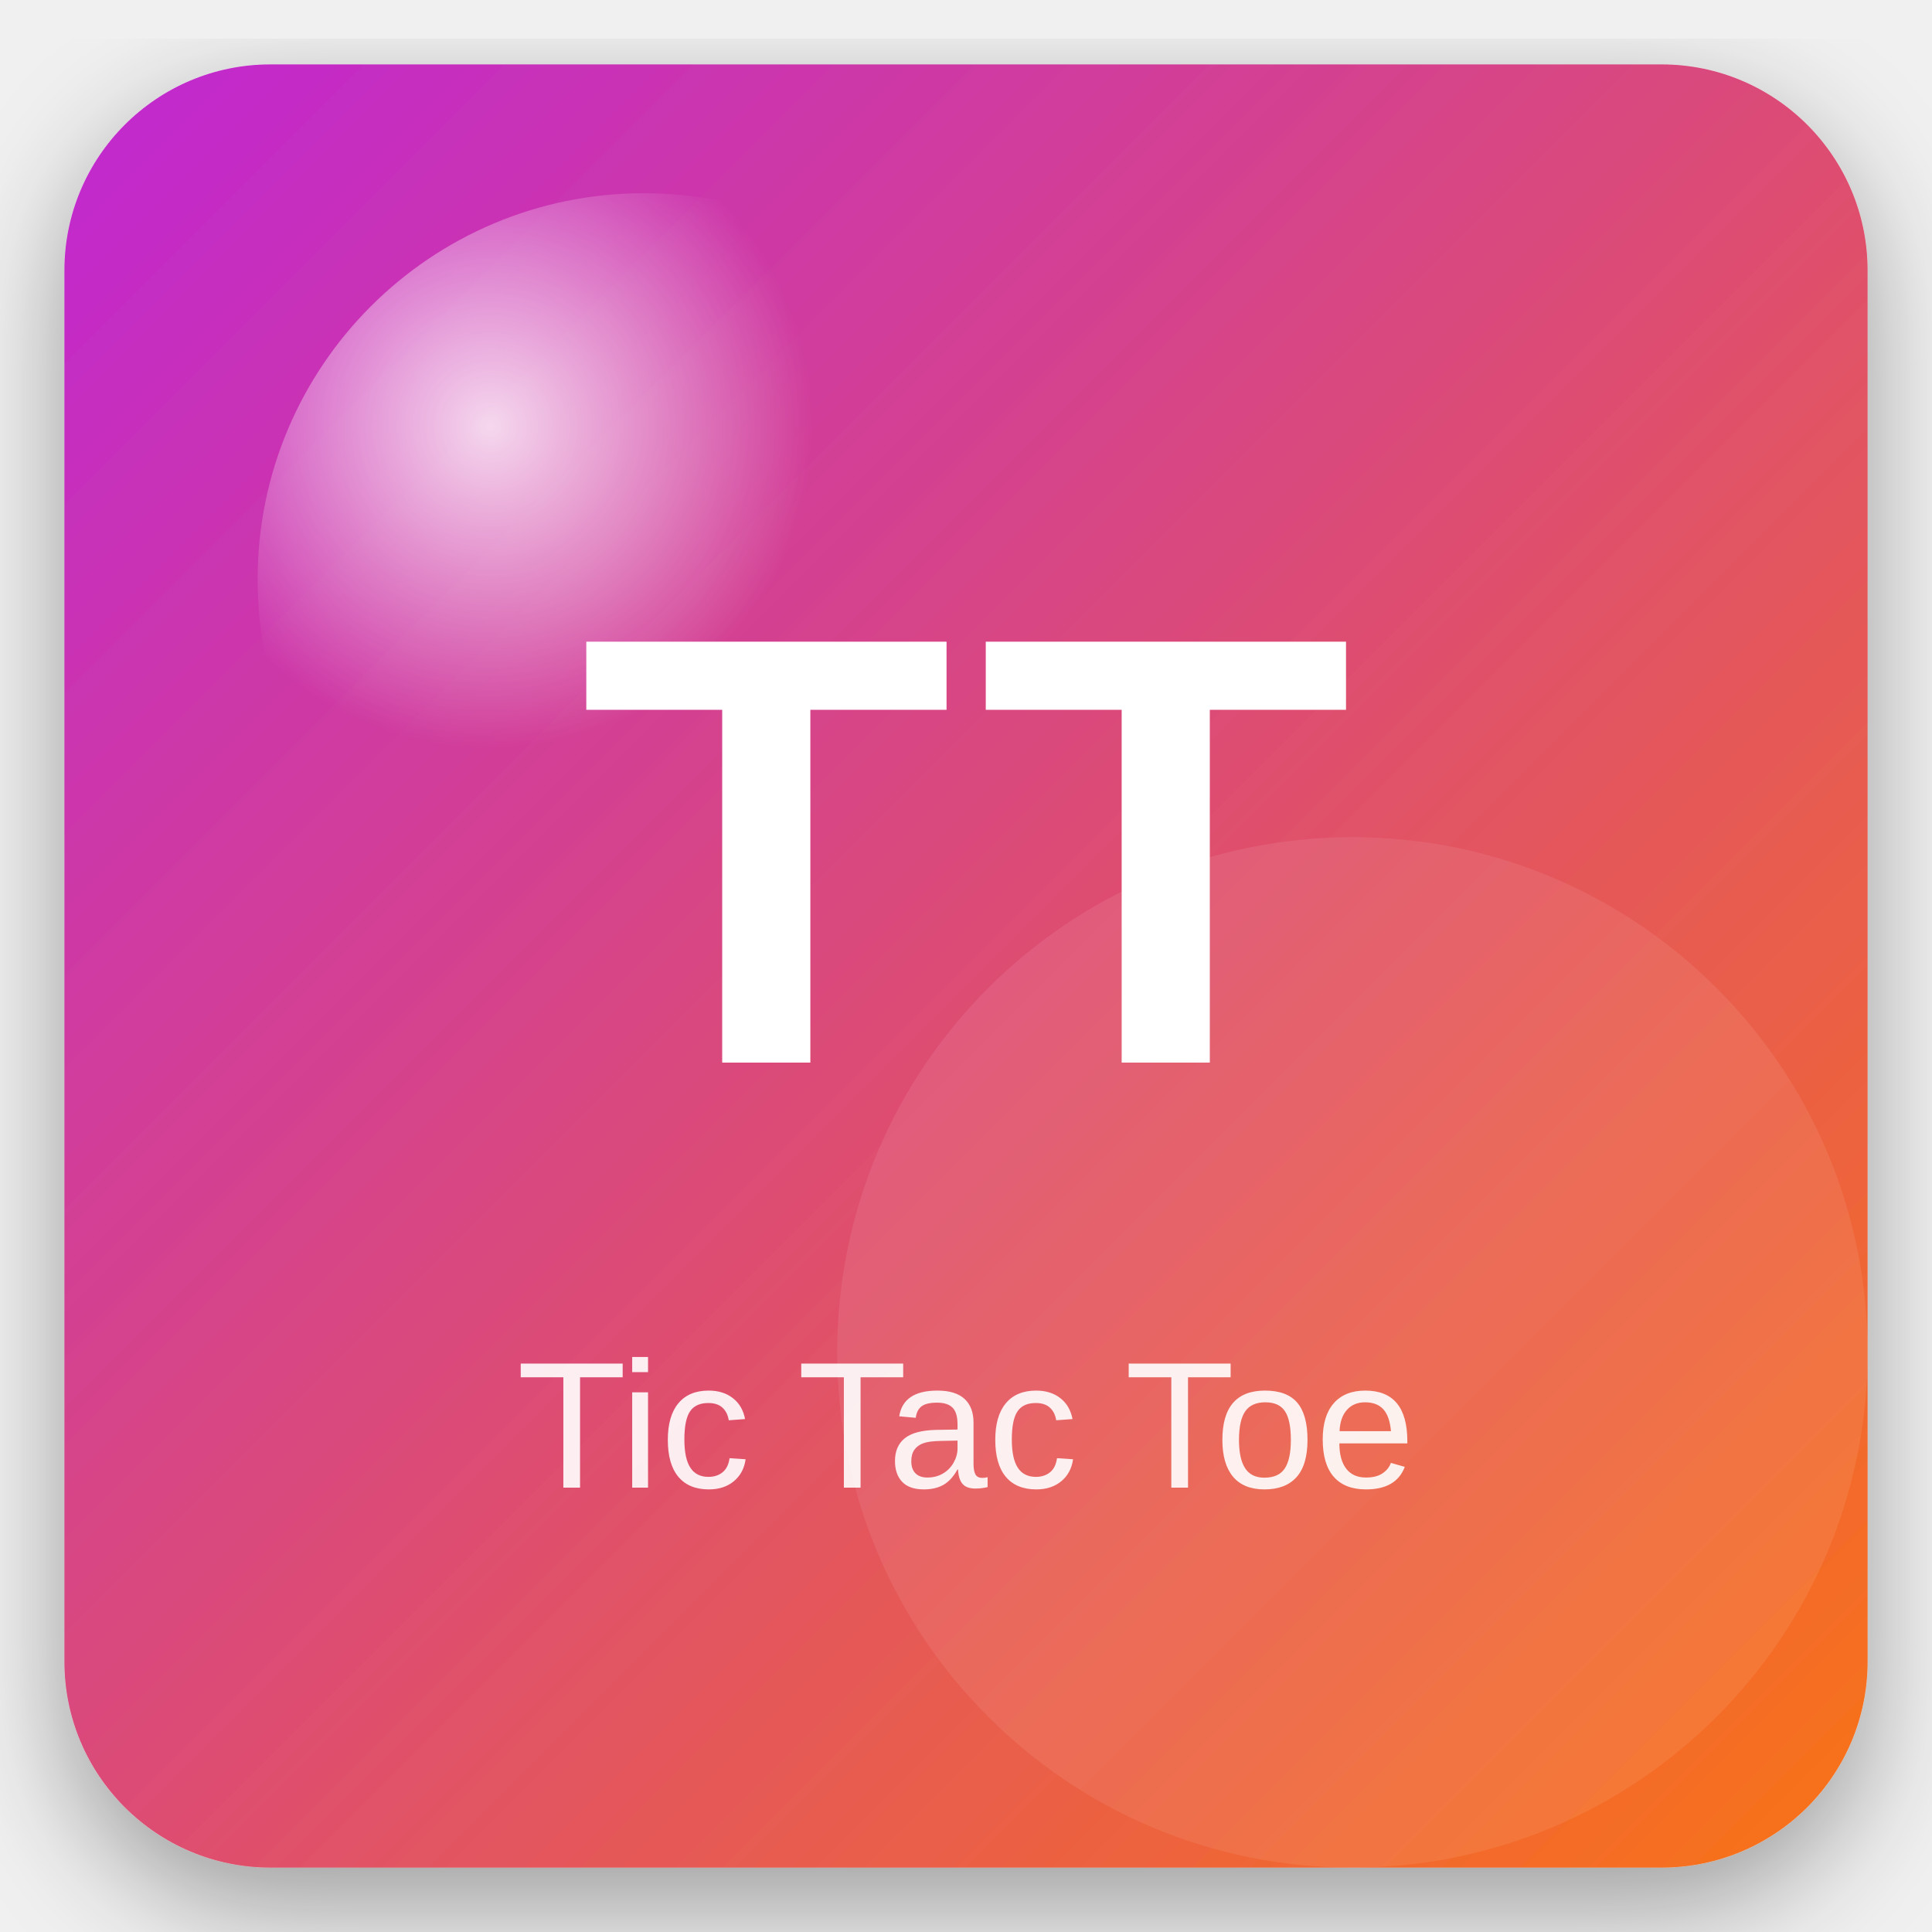
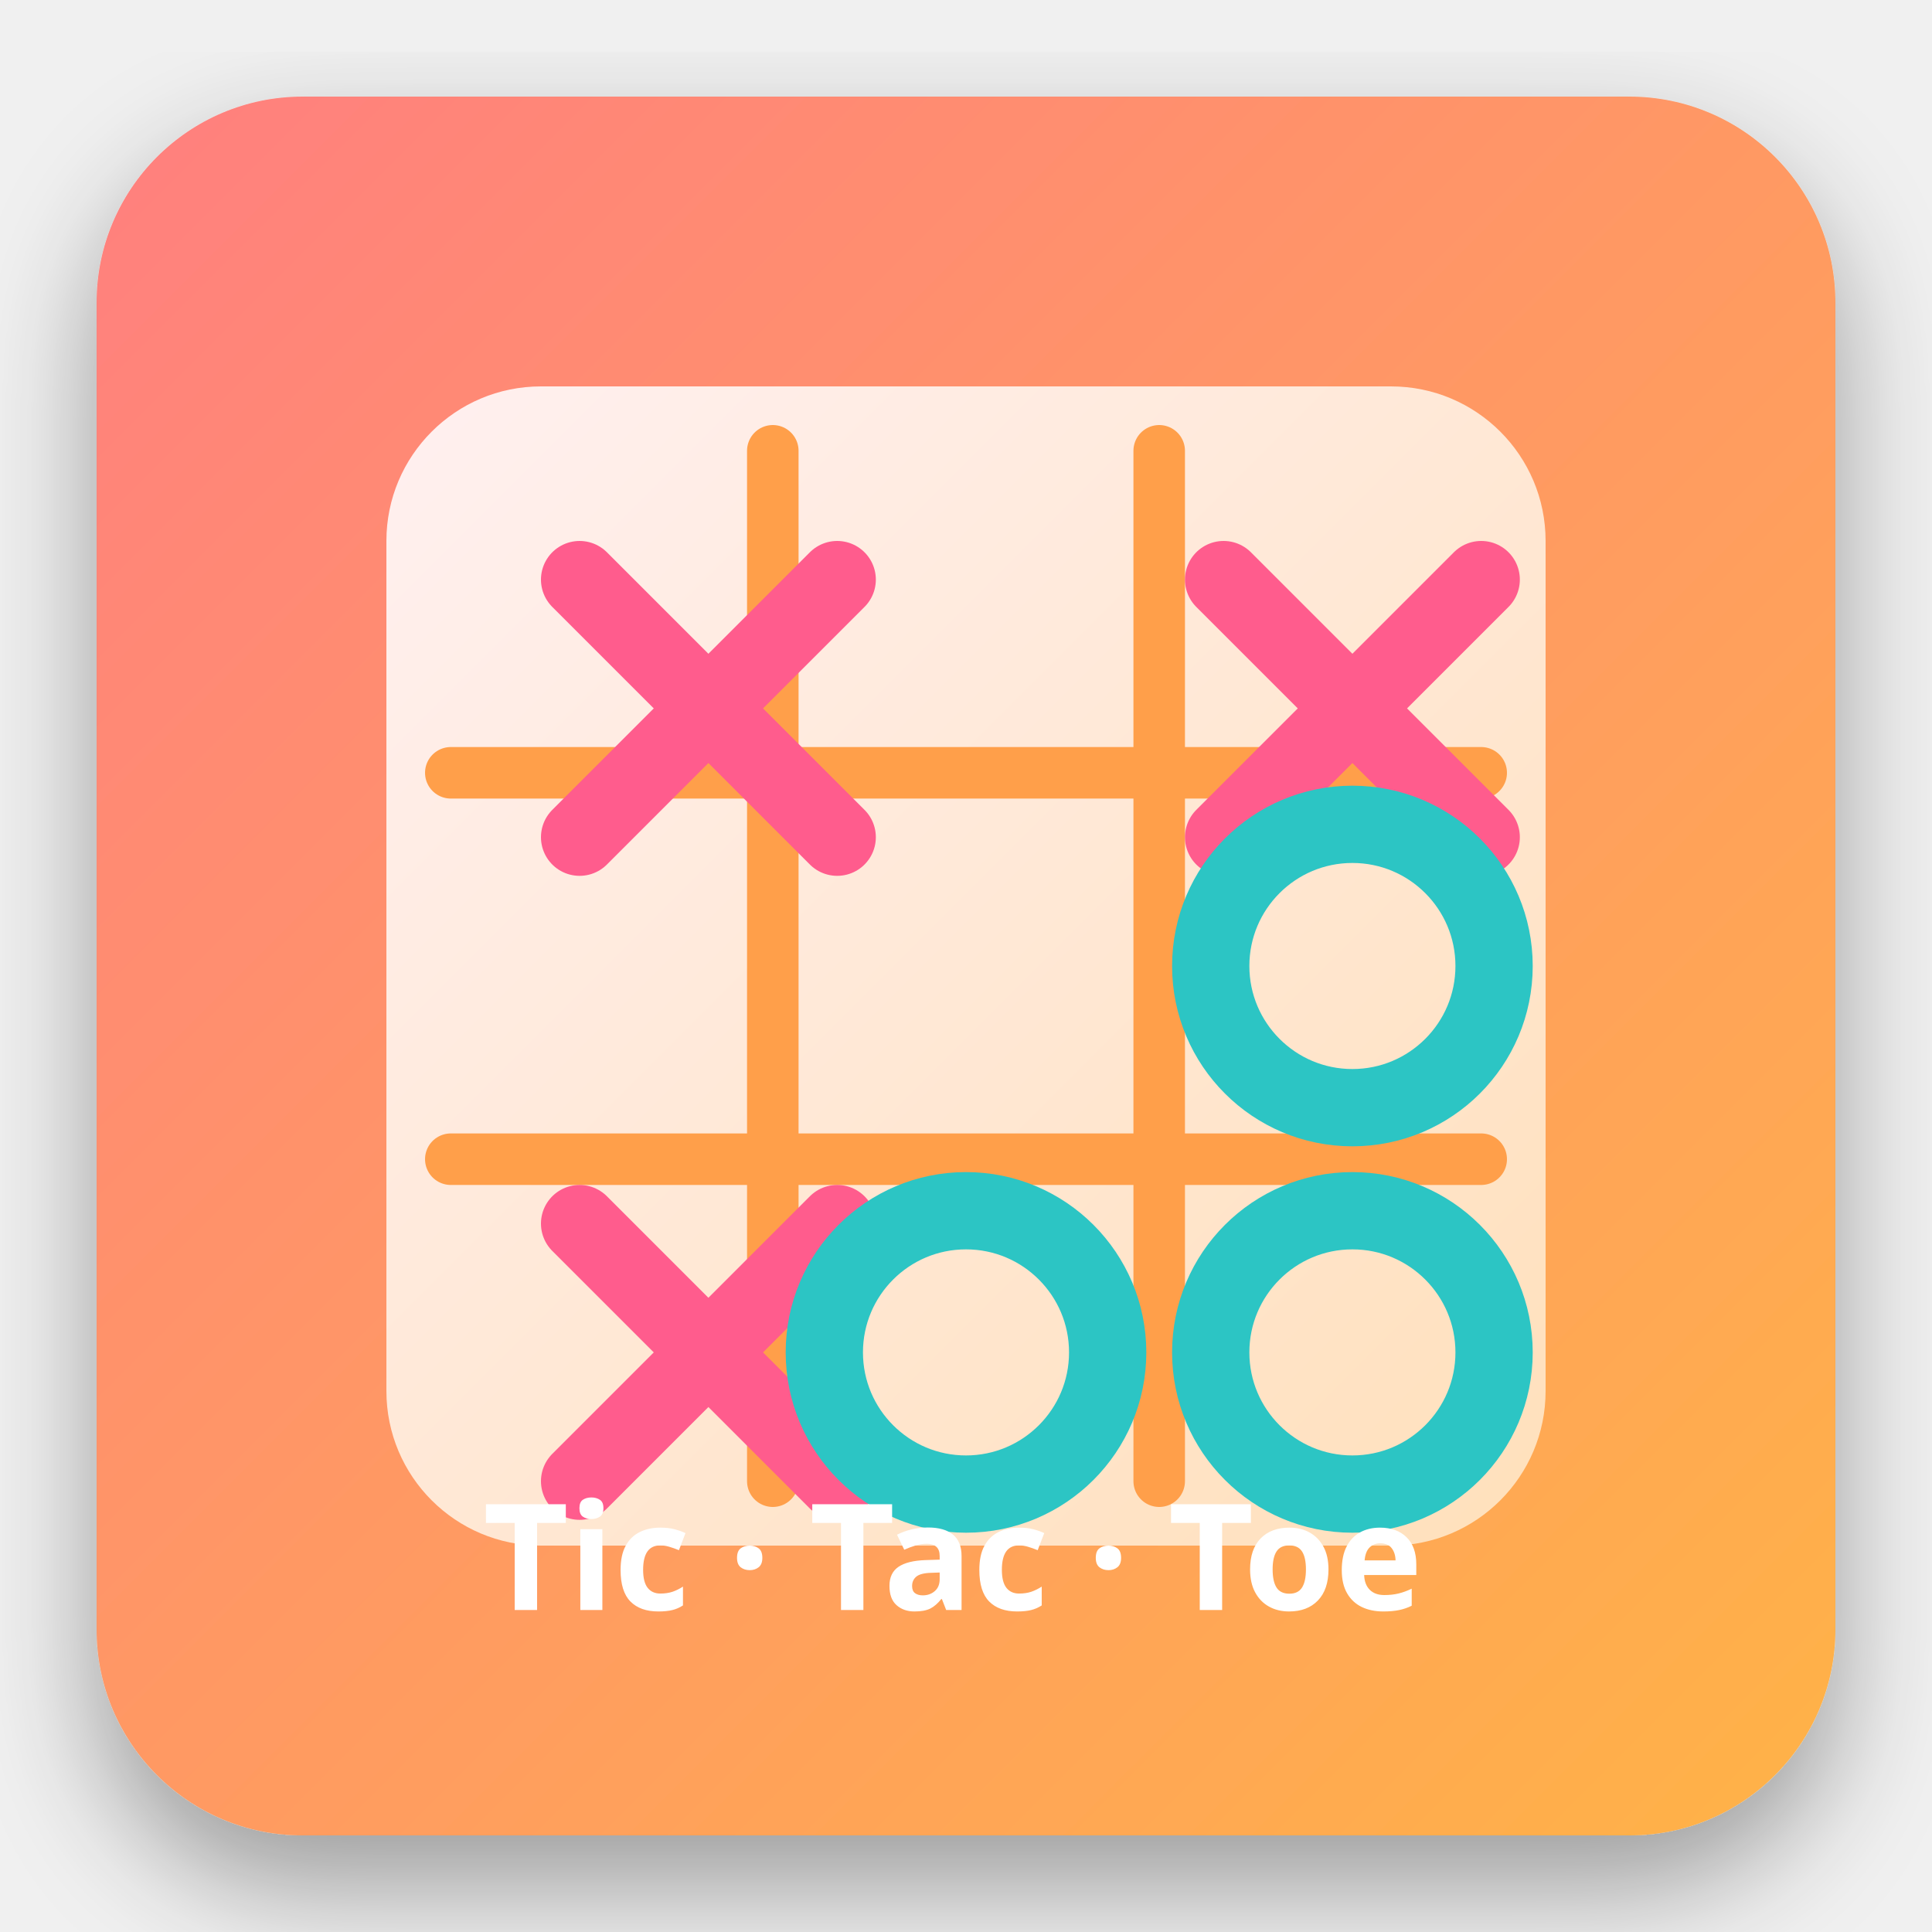
<svg xmlns="http://www.w3.org/2000/svg" width="600" height="600" viewBox="0 0 600 600">
  <defs>
-     <linearGradient id="grad-tic-tac-toe" x1="0%" y1="0%" x2="100%" y2="100%">
-       <stop offset="0%" stop-color="#c026d3" />
-       <stop offset="100%" stop-color="#f97316" />
+     <linearGradient id="bg-ttt" x1="0%" y1="0%" x2="100%" y2="100%">
+       <stop offset="0%" stop-color="#ff7f7f" />
+       <stop offset="100%" stop-color="#ffb347" />
    </linearGradient>
-     <radialGradient id="highlight-tic-tac-toe" cx="30%" cy="30%" r="70%">
-       <stop offset="0%" stop-color="rgba(255,255,255,0.8)" />
-       <stop offset="60%" stop-color="rgba(255,255,255,0.0)" />
-       <stop offset="100%" stop-color="rgba(255,255,255,0.0)" />
-     </radialGradient>
+     <linearGradient id="grid" x1="0%" y1="0%" x2="100%" y2="100%">
+       <stop offset="0%" stop-color="#fff0f0" />
+       <stop offset="100%" stop-color="#ffe0bb" />
+     </linearGradient>
    <filter id="shadow" x="-20%" y="-20%" width="140%" height="140%">
-       <feDropShadow dx="0" dy="12" stdDeviation="18" flood-color="rgba(0,0,0,0.35)" />
+       <feDropShadow dx="0" dy="16" stdDeviation="18" flood-color="rgba(0,0,0,0.35)" />
    </filter>
  </defs>
-   <rect width="560" height="560" x="20" y="20" rx="64" fill="url(#grad-tic-tac-toe)" filter="url(#shadow)" />
-   <circle cx="200" cy="180" r="120" fill="url(#highlight-tic-tac-toe)" />
-   <circle cx="420" cy="420" r="160" fill="rgba(255,255,255,0.08)" />
-   <text x="50%" y="55%" text-anchor="middle" font-family="'Poppins', 'Segoe UI', 'Arial', sans-serif" font-weight="700" font-size="190" fill="#FFFFFF" letter-spacing="8">TT</text>
-   <text x="50%" y="77%" text-anchor="middle" font-family="'Poppins', 'Segoe UI', 'Arial', sans-serif" font-weight="500" font-size="56" fill="rgba(255,255,255,0.9)">Tic Tac Toe</text>
+   <rect x="30" y="30" width="540" height="540" rx="64" fill="url(#bg-ttt)" filter="url(#shadow)" />
+   <g transform="translate(120 120)">
+     <rect x="0" y="0" width="360" height="360" rx="48" fill="url(#grid)" />
+     <g stroke="#ff9f4a" stroke-width="16" stroke-linecap="round">
+       <path d="M120 20v320" />
+       <path d="M240 20v320" />
+       <path d="M20 120h320" />
+       <path d="M20 240h320" />
+     </g>
+     <g stroke="#ff5c8d" stroke-width="24" stroke-linecap="round">
+       <path d="M60 60l80 80" />
+       <path d="M140 60l-80 80" />
+       <path d="M260 60l80 80" />
+       <path d="M340 60l-80 80" />
+       <path d="M60 260l80 80" />
+       <path d="M140 260l-80 80" />
+     </g>
+     <g stroke="#2cc5c4" stroke-width="24">
+       <circle cx="300" cy="300" r="44" fill="none" />
+       <circle cx="180" cy="300" r="44" fill="none" />
+       <circle cx="300" cy="180" r="44" fill="none" />
+     </g>
+   </g>
+   <g transform="translate(150 500)" fill="#fff" font-family="'Nunito', 'Segoe UI', sans-serif" font-size="46" font-weight="800">
+     <text x="0" y="0">Tic · Tac · Toe</text>
+   </g>
</svg>
